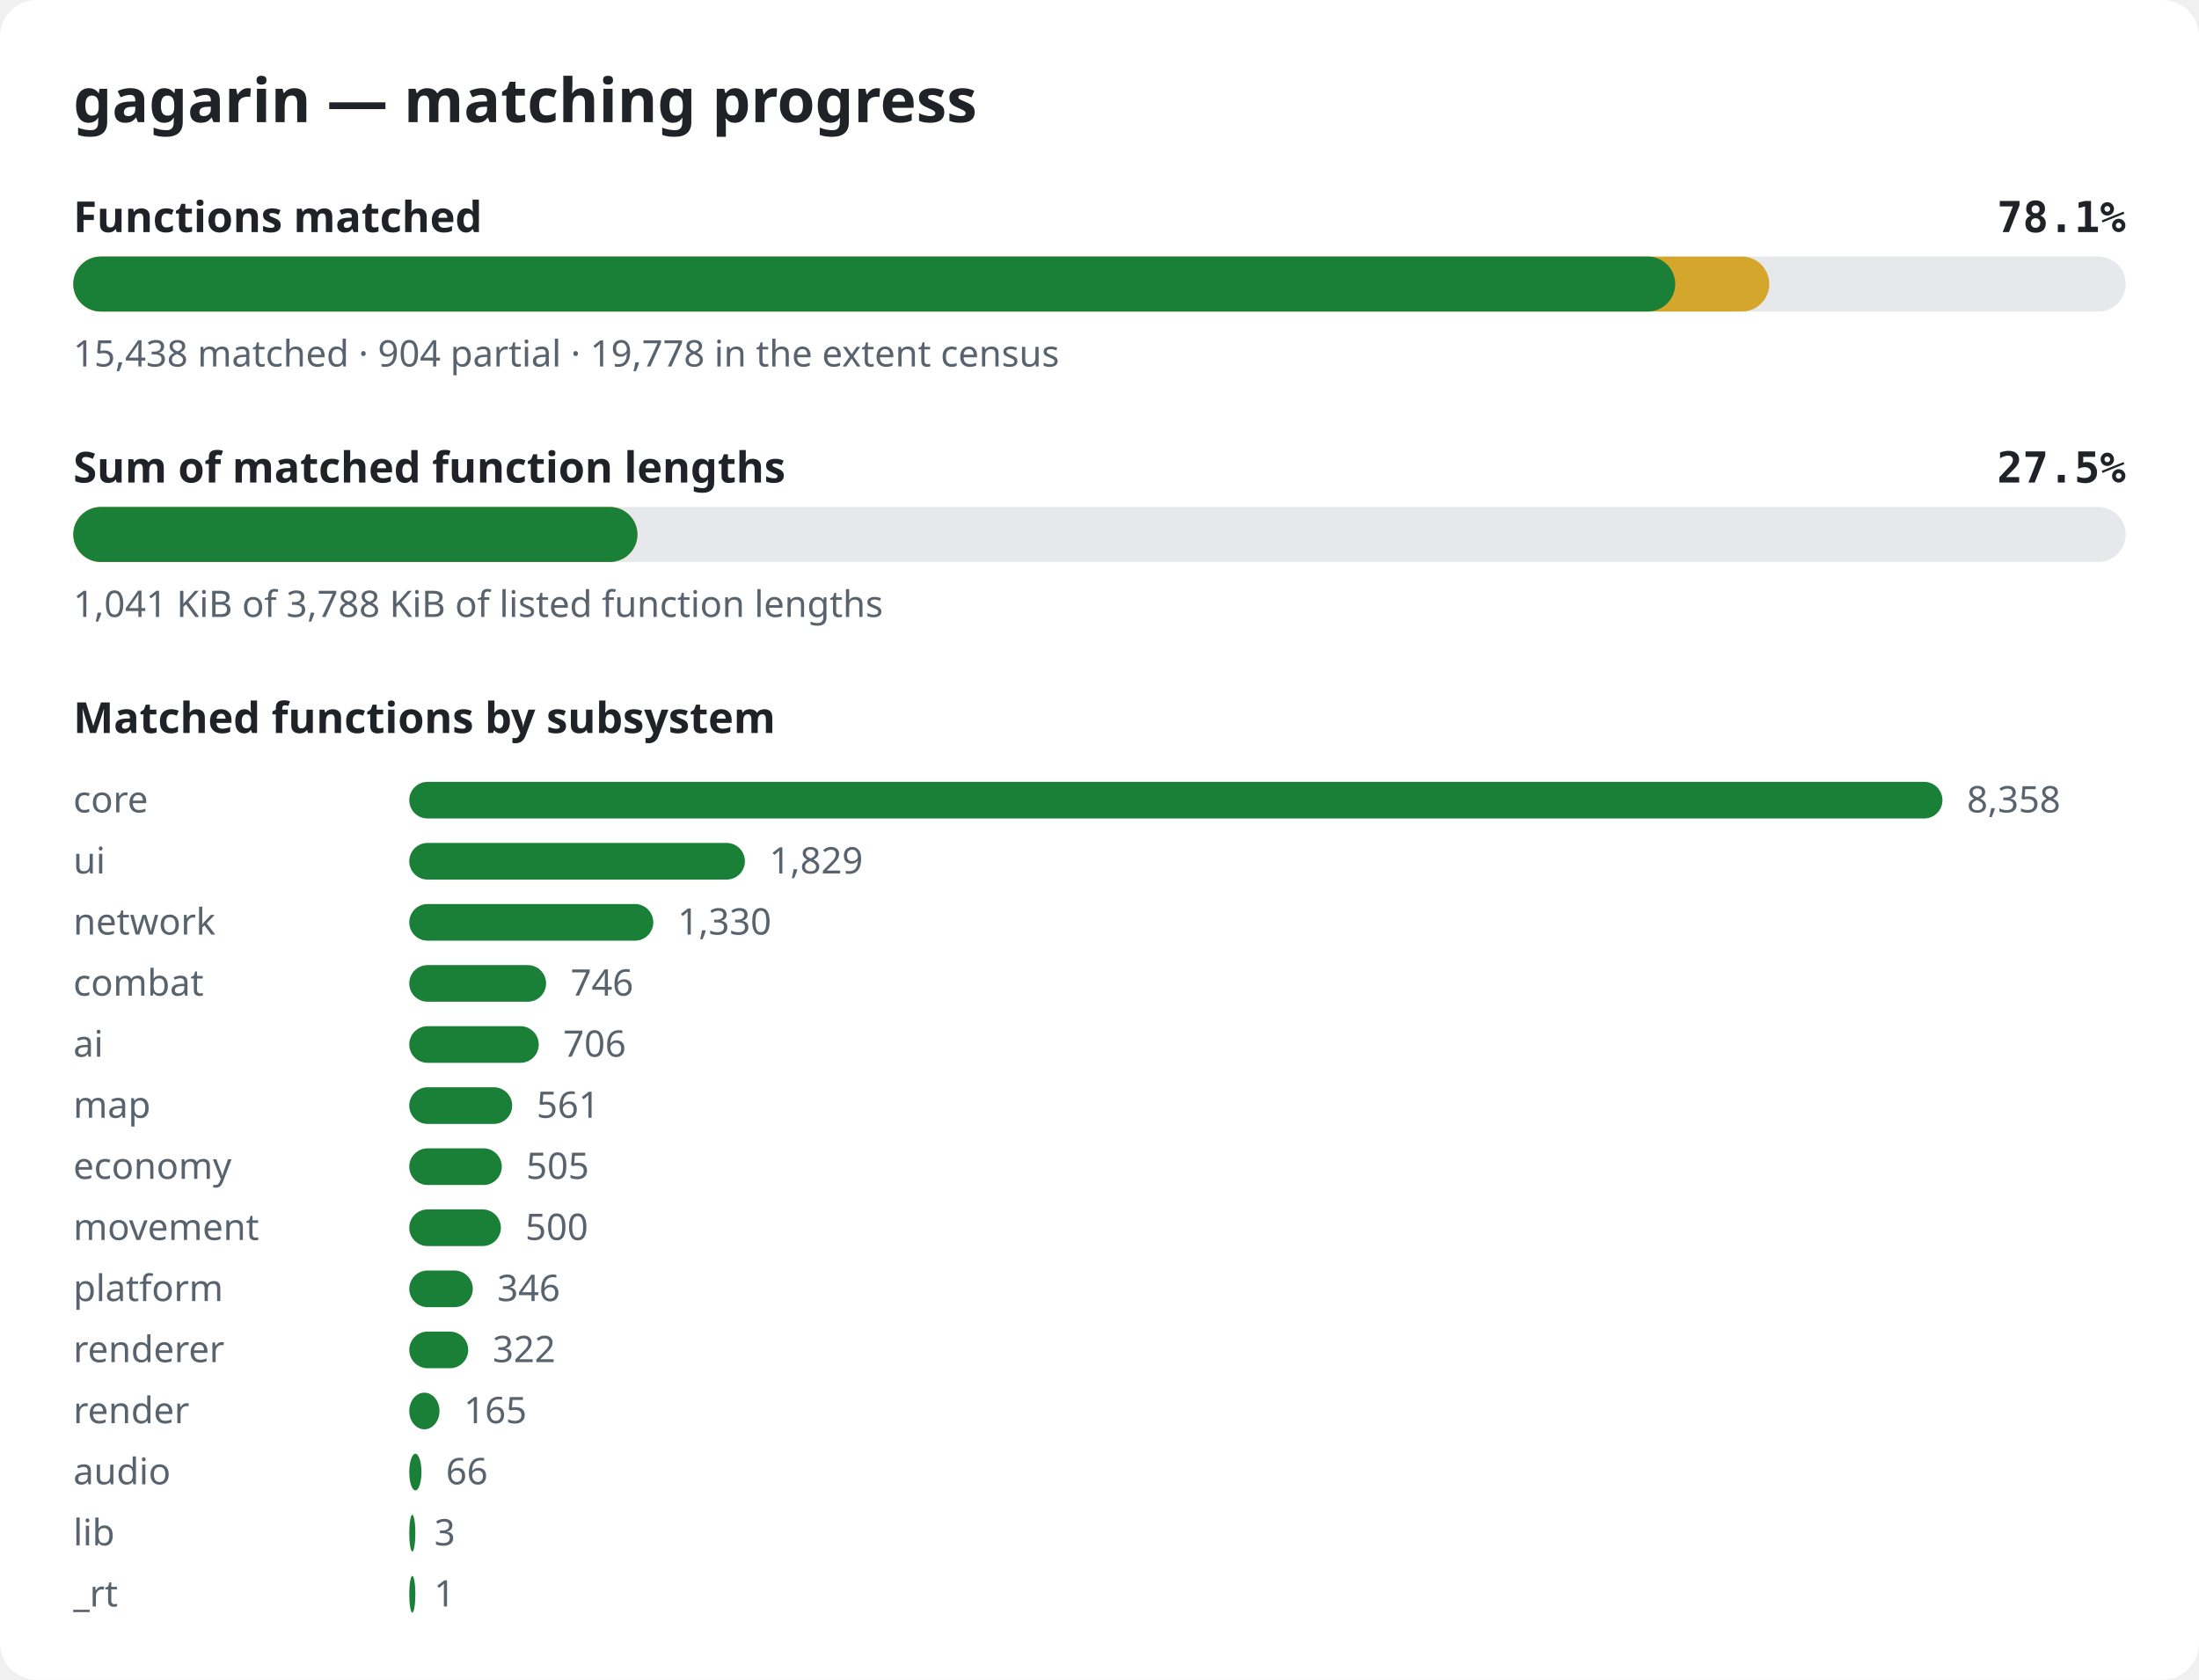
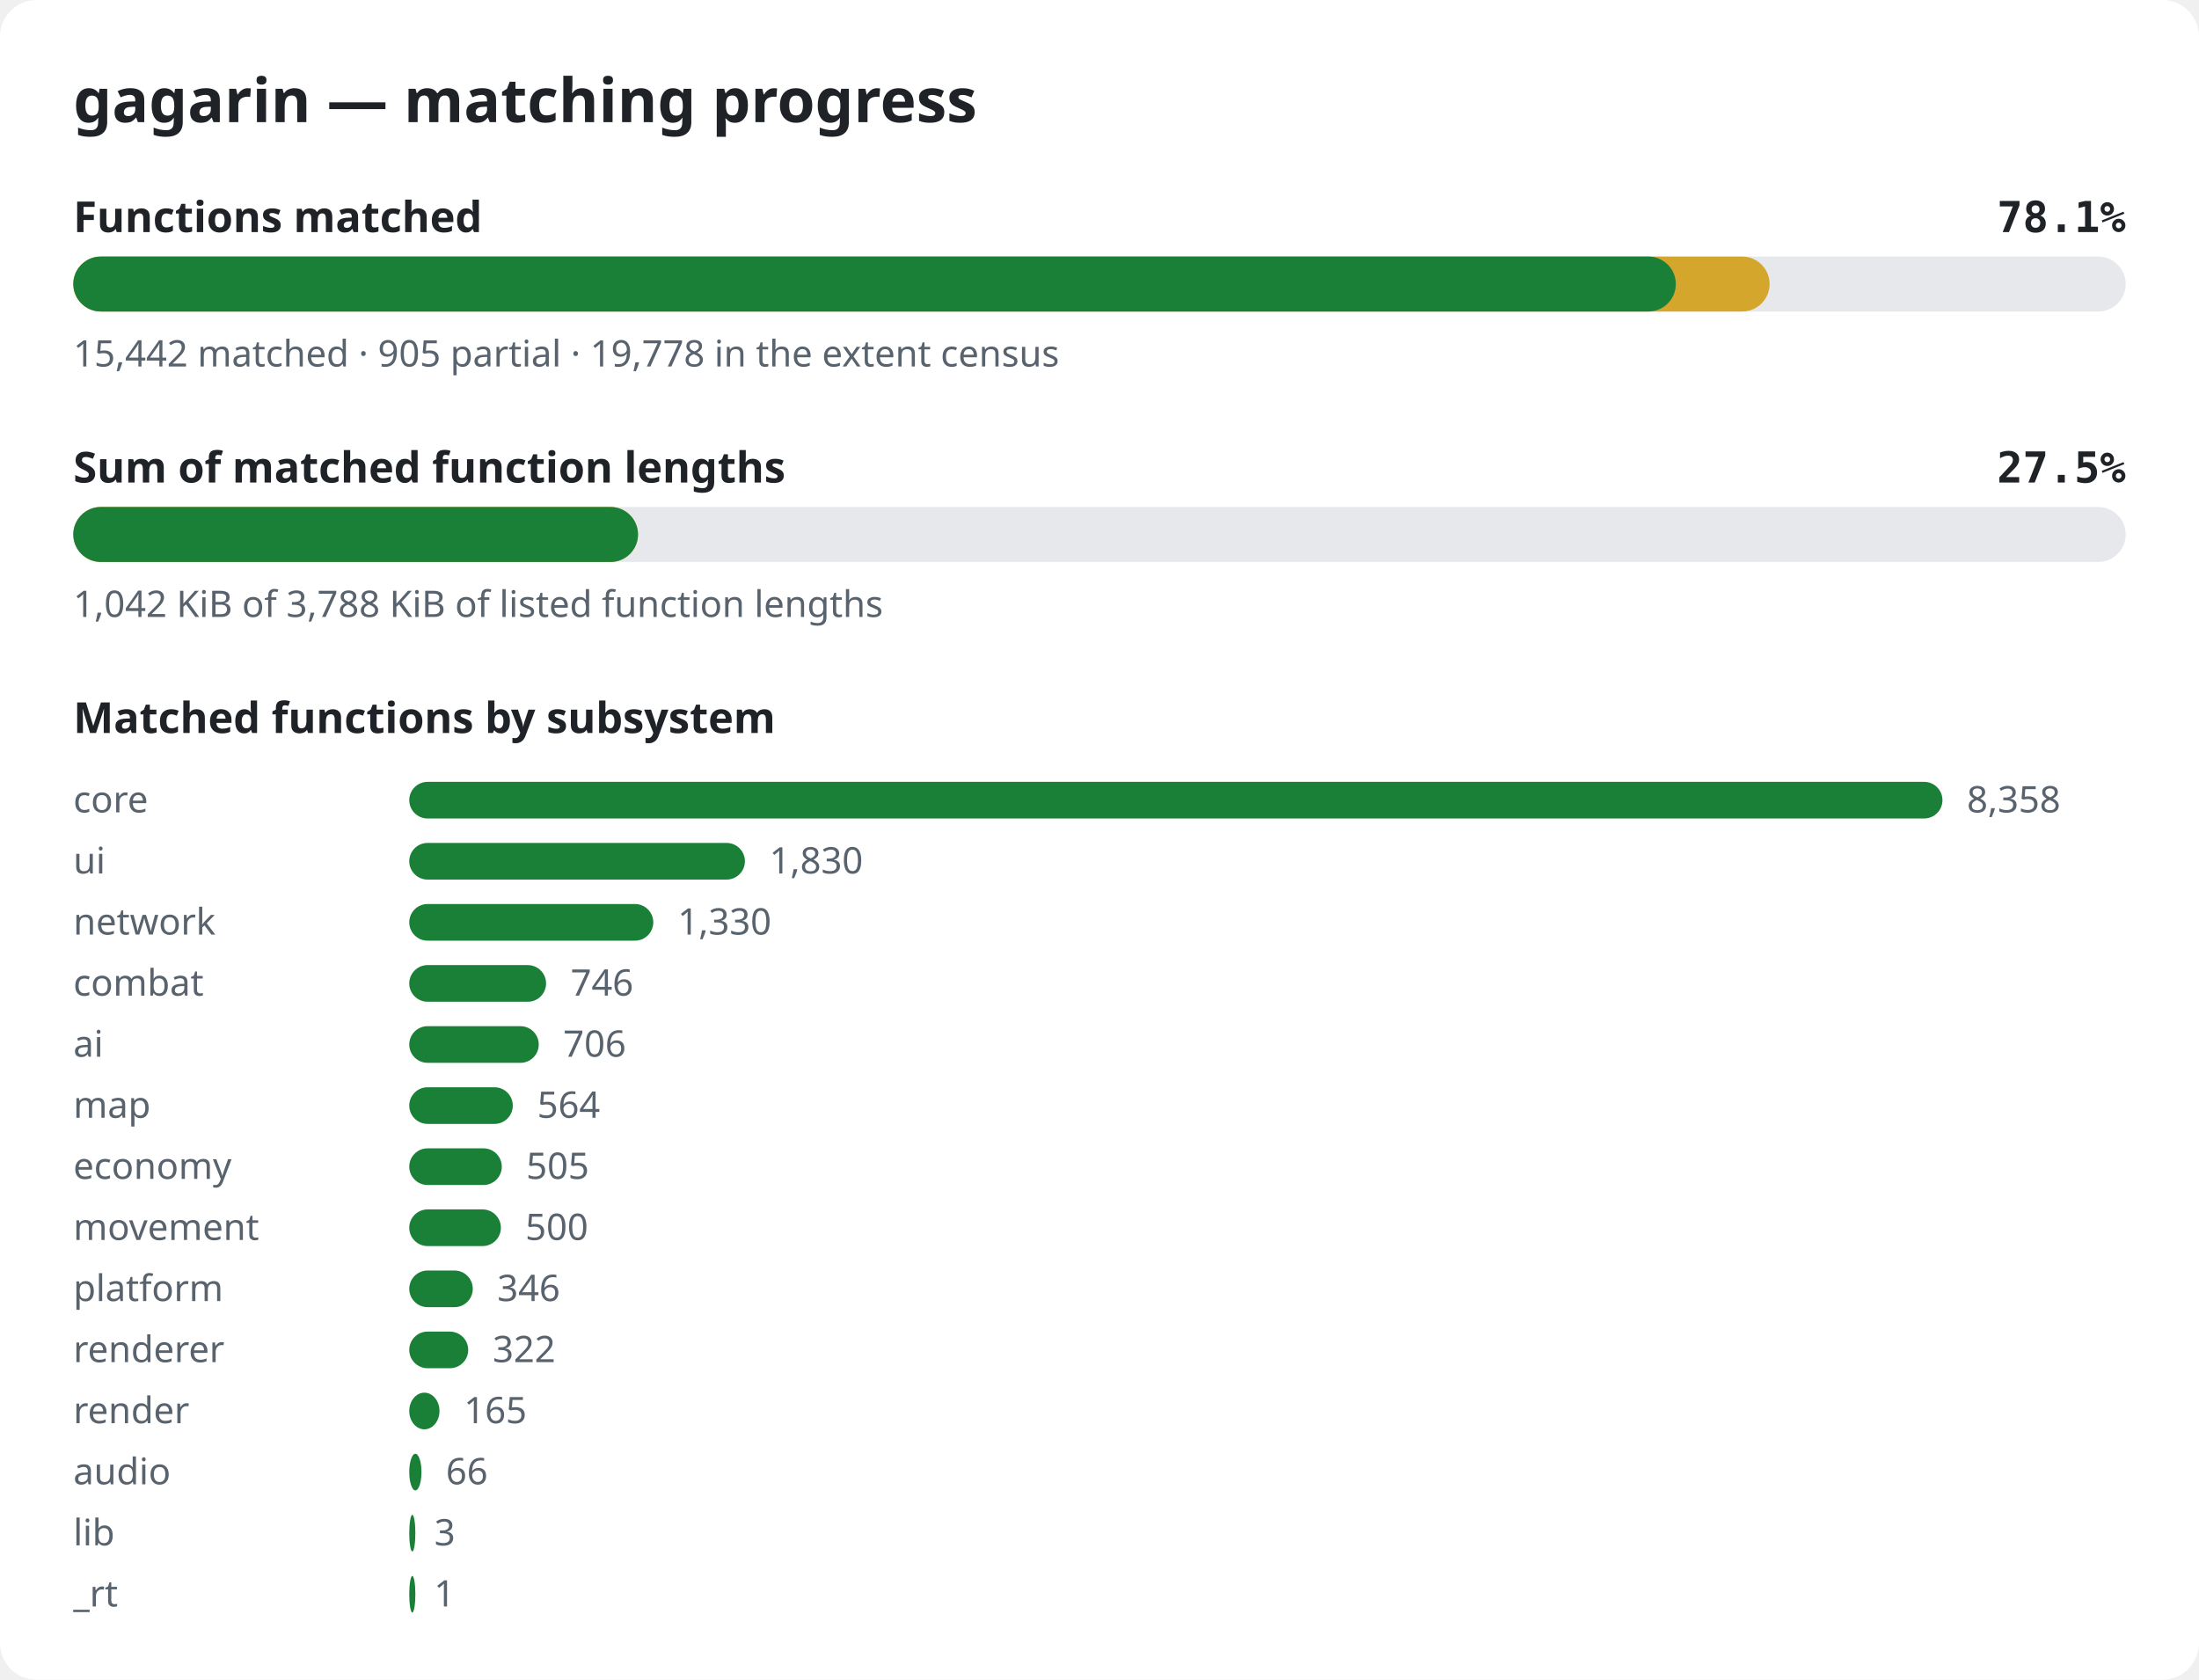
<svg xmlns="http://www.w3.org/2000/svg" width="720" height="550" viewBox="0 0 720 550" role="img" aria-label="gagarin matching progress">
  <style>.bg{fill:#ffffff}.title{font:600 20px sans-serif;fill:#1f2328}.label{font:600 14px sans-serif;fill:#1f2328}.pct{font:600 14px monospace;fill:#1f2328}.note{font:12px sans-serif;fill:#59636e}.track{fill:#e6e8eb}.done{fill:#1a7f37}.partial{fill:#d4a72c}@media (prefers-color-scheme: dark){.bg{fill:#0d1117}.title,.label,.pct{fill:#e6edf3}.note{fill:#9198a1}.track{fill:#262c36}.done{fill:#3fb950}.partial{fill:#d29922}}</style>
  <rect width="720" height="550" rx="12" class="bg" />
  <text x="24" y="40" class="title">gagarin — matching progress</text>
  <text x="24" y="76" class="label">Functions matched</text>
  <text x="696" y="76" class="pct" text-anchor="end">78.1%</text>
  <rect x="24" y="84" width="672" height="18" rx="9" class="track" />
-   <rect x="24" y="84" width="555.3" height="18" rx="9" class="partial" />
-   <rect x="24" y="84" width="524.5" height="18" rx="9" class="done" />
-   <text x="24" y="120" class="note">15,438 matched · 904 partial · 19,778 in the extent census</text>
+   <rect x="24" y="84" width="555.4" height="18" rx="9" class="partial" />
+   <rect x="24" y="84" width="524.7" height="18" rx="9" class="done" />
+   <text x="24" y="120" class="note">15,442 matched · 905 partial · 19,778 in the extent census</text>
  <text x="24" y="158" class="label">Sum of matched function lengths</text>
  <text x="696" y="158" class="pct" text-anchor="end">27.5%</text>
  <rect x="24" y="166" width="672" height="18" rx="9" class="track" />
-   <rect x="24" y="166" width="184.7" height="18" rx="9" class="partial" />
-   <rect x="24" y="166" width="184.7" height="18" rx="9" class="done" />
-   <text x="24" y="202" class="note">1,041 KiB of 3,788 KiB of listed function lengths</text>
+   <rect x="24" y="166" width="184.9" height="18" rx="9" class="partial" />
+   <rect x="24" y="166" width="184.9" height="18" rx="9" class="done" />
+   <text x="24" y="202" class="note">1,042 KiB of 3,788 KiB of listed function lengths</text>
  <text x="24" y="240" class="label">Matched functions by subsystem</text>
  <text x="24" y="266" class="note">core</text>
  <rect x="134" y="256" width="502.0" height="12" rx="6" class="done" />
  <text x="644.0" y="266" class="note">8,358</text>
  <text x="24" y="286" class="note">ui</text>
  <rect x="134" y="276" width="109.9" height="12" rx="6" class="done" />
-   <text x="251.9" y="286" class="note">1,829</text>
+   <text x="251.9" y="286" class="note">1,830</text>
  <text x="24" y="306" class="note">network</text>
  <rect x="134" y="296" width="79.9" height="12" rx="6" class="done" />
  <text x="221.9" y="306" class="note">1,330</text>
  <text x="24" y="326" class="note">combat</text>
  <rect x="134" y="316" width="44.8" height="12" rx="6" class="done" />
  <text x="186.8" y="326" class="note">746</text>
  <text x="24" y="346" class="note">ai</text>
  <rect x="134" y="336" width="42.4" height="12" rx="6" class="done" />
  <text x="184.4" y="346" class="note">706</text>
  <text x="24" y="366" class="note">map</text>
-   <rect x="134" y="356" width="33.7" height="12" rx="6" class="done" />
-   <text x="175.7" y="366" class="note">561</text>
+   <rect x="134" y="356" width="33.9" height="12" rx="6" class="done" />
+   <text x="175.9" y="366" class="note">564</text>
  <text x="24" y="386" class="note">economy</text>
  <rect x="134" y="376" width="30.3" height="12" rx="6" class="done" />
  <text x="172.3" y="386" class="note">505</text>
  <text x="24" y="406" class="note">movement</text>
  <rect x="134" y="396" width="30.0" height="12" rx="6" class="done" />
  <text x="172.0" y="406" class="note">500</text>
  <text x="24" y="426" class="note">platform</text>
  <rect x="134" y="416" width="20.8" height="12" rx="6" class="done" />
  <text x="162.8" y="426" class="note">346</text>
  <text x="24" y="446" class="note">renderer</text>
  <rect x="134" y="436" width="19.3" height="12" rx="6" class="done" />
  <text x="161.3" y="446" class="note">322</text>
  <text x="24" y="466" class="note">render</text>
  <rect x="134" y="456" width="9.9" height="12" rx="6" class="done" />
  <text x="151.9" y="466" class="note">165</text>
  <text x="24" y="486" class="note">audio</text>
  <rect x="134" y="476" width="4.0" height="12" rx="6" class="done" />
  <text x="146.0" y="486" class="note">66</text>
  <text x="24" y="506" class="note">lib</text>
  <rect x="134" y="496" width="2.0" height="12" rx="6" class="done" />
  <text x="142.2" y="506" class="note">3</text>
  <text x="24" y="526" class="note">_rt</text>
  <rect x="134" y="516" width="2.0" height="12" rx="6" class="done" />
  <text x="142.1" y="526" class="note">1</text>
</svg>
